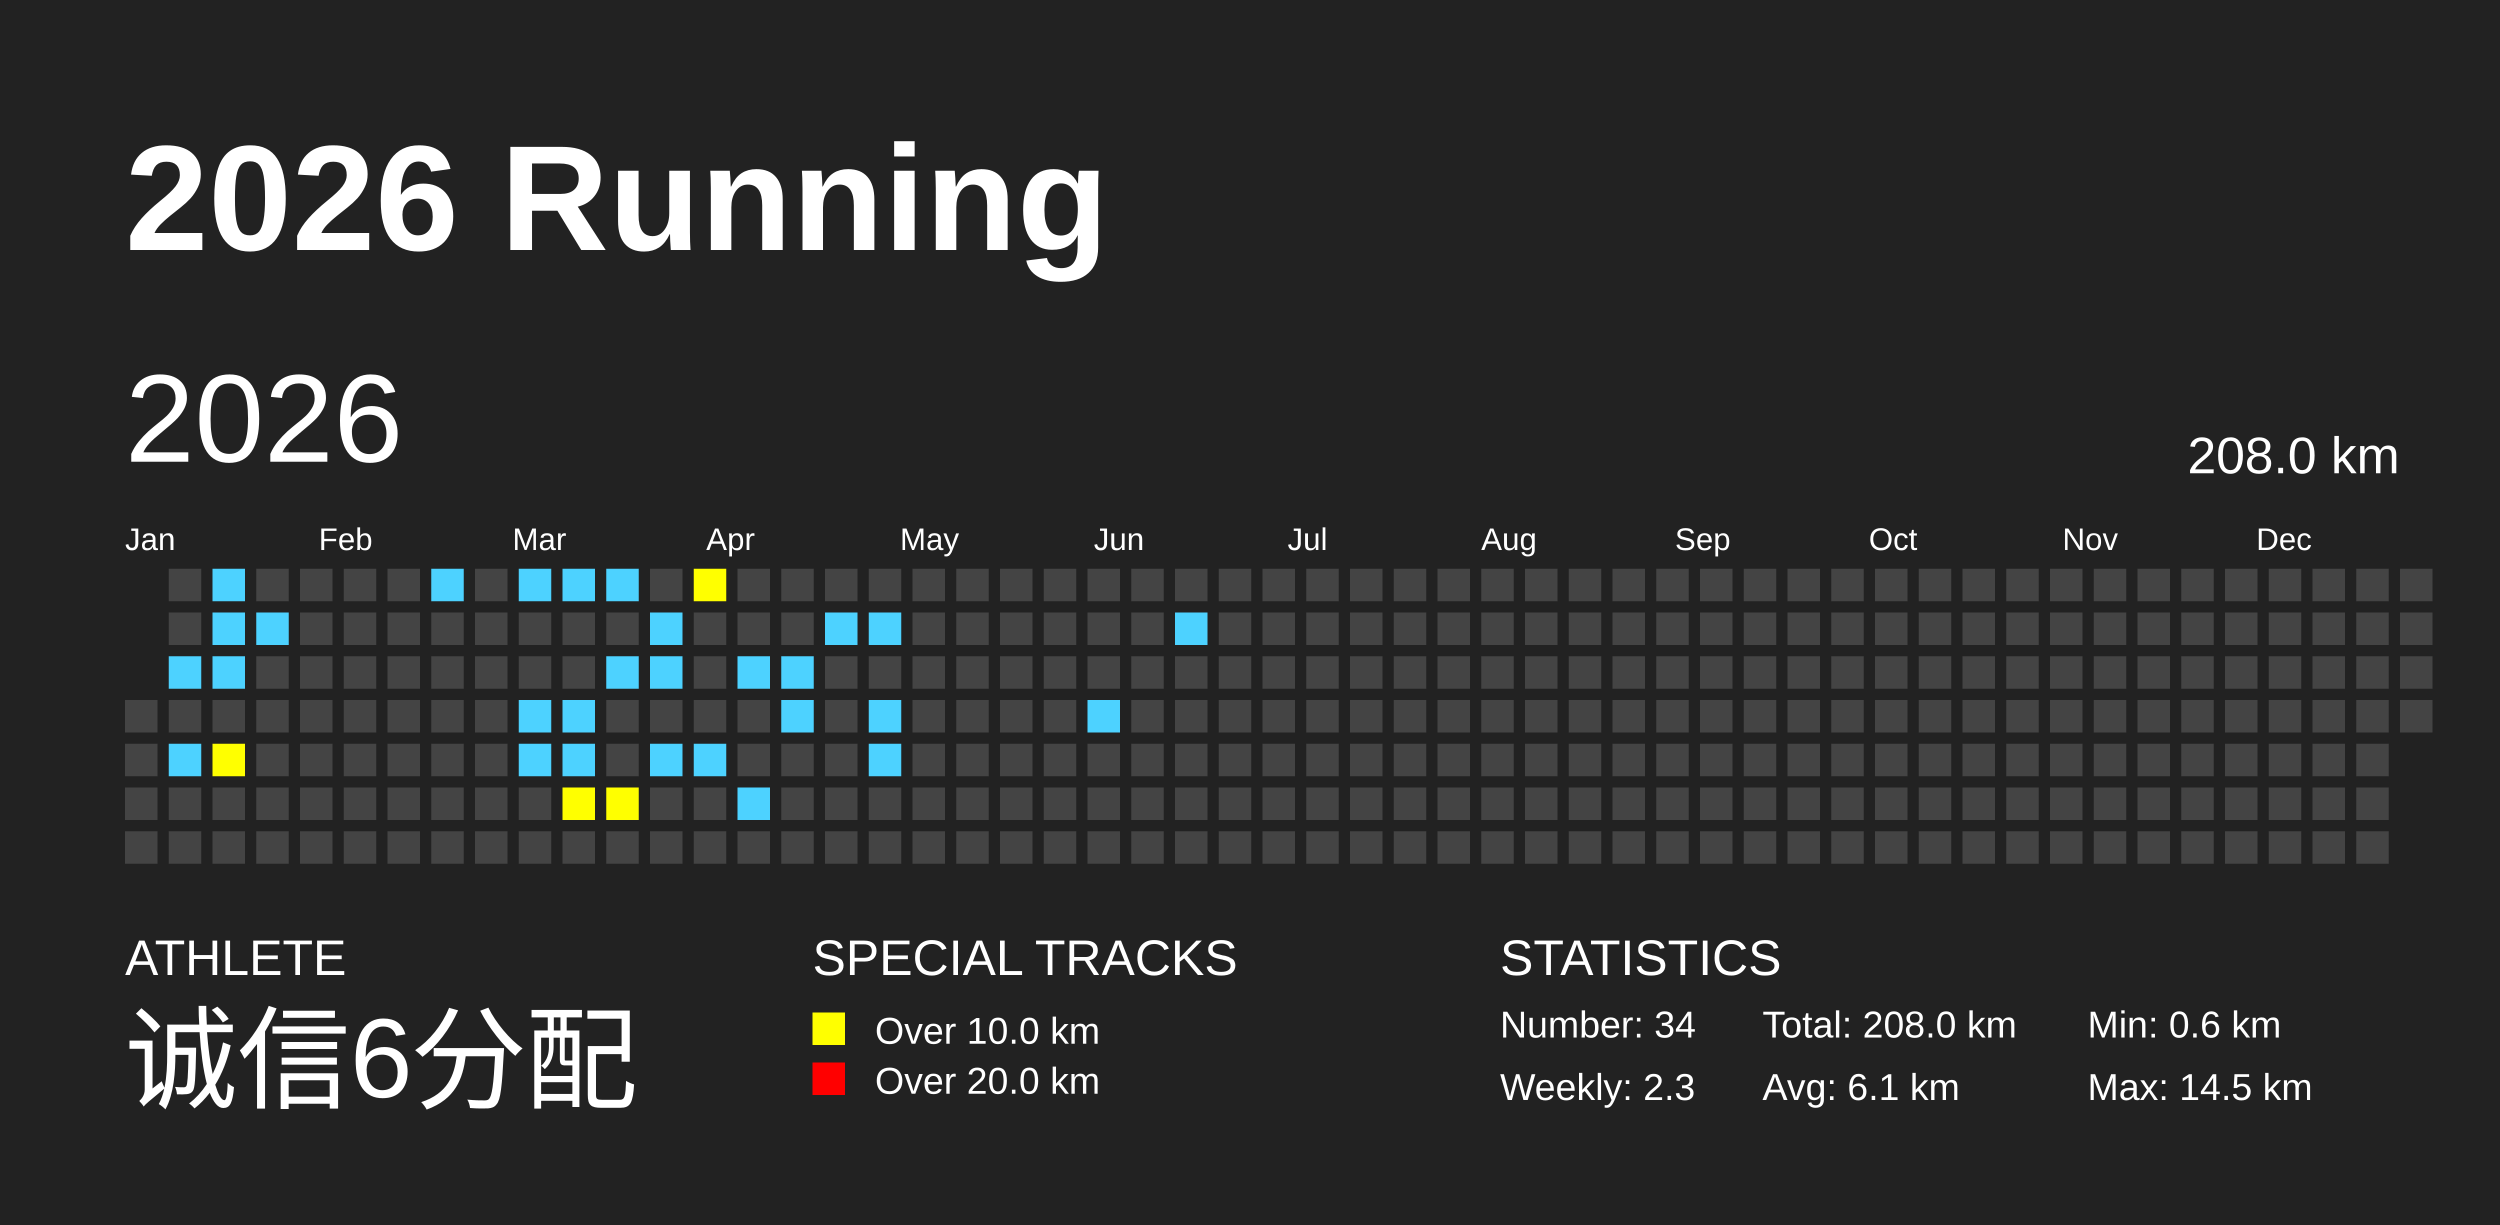
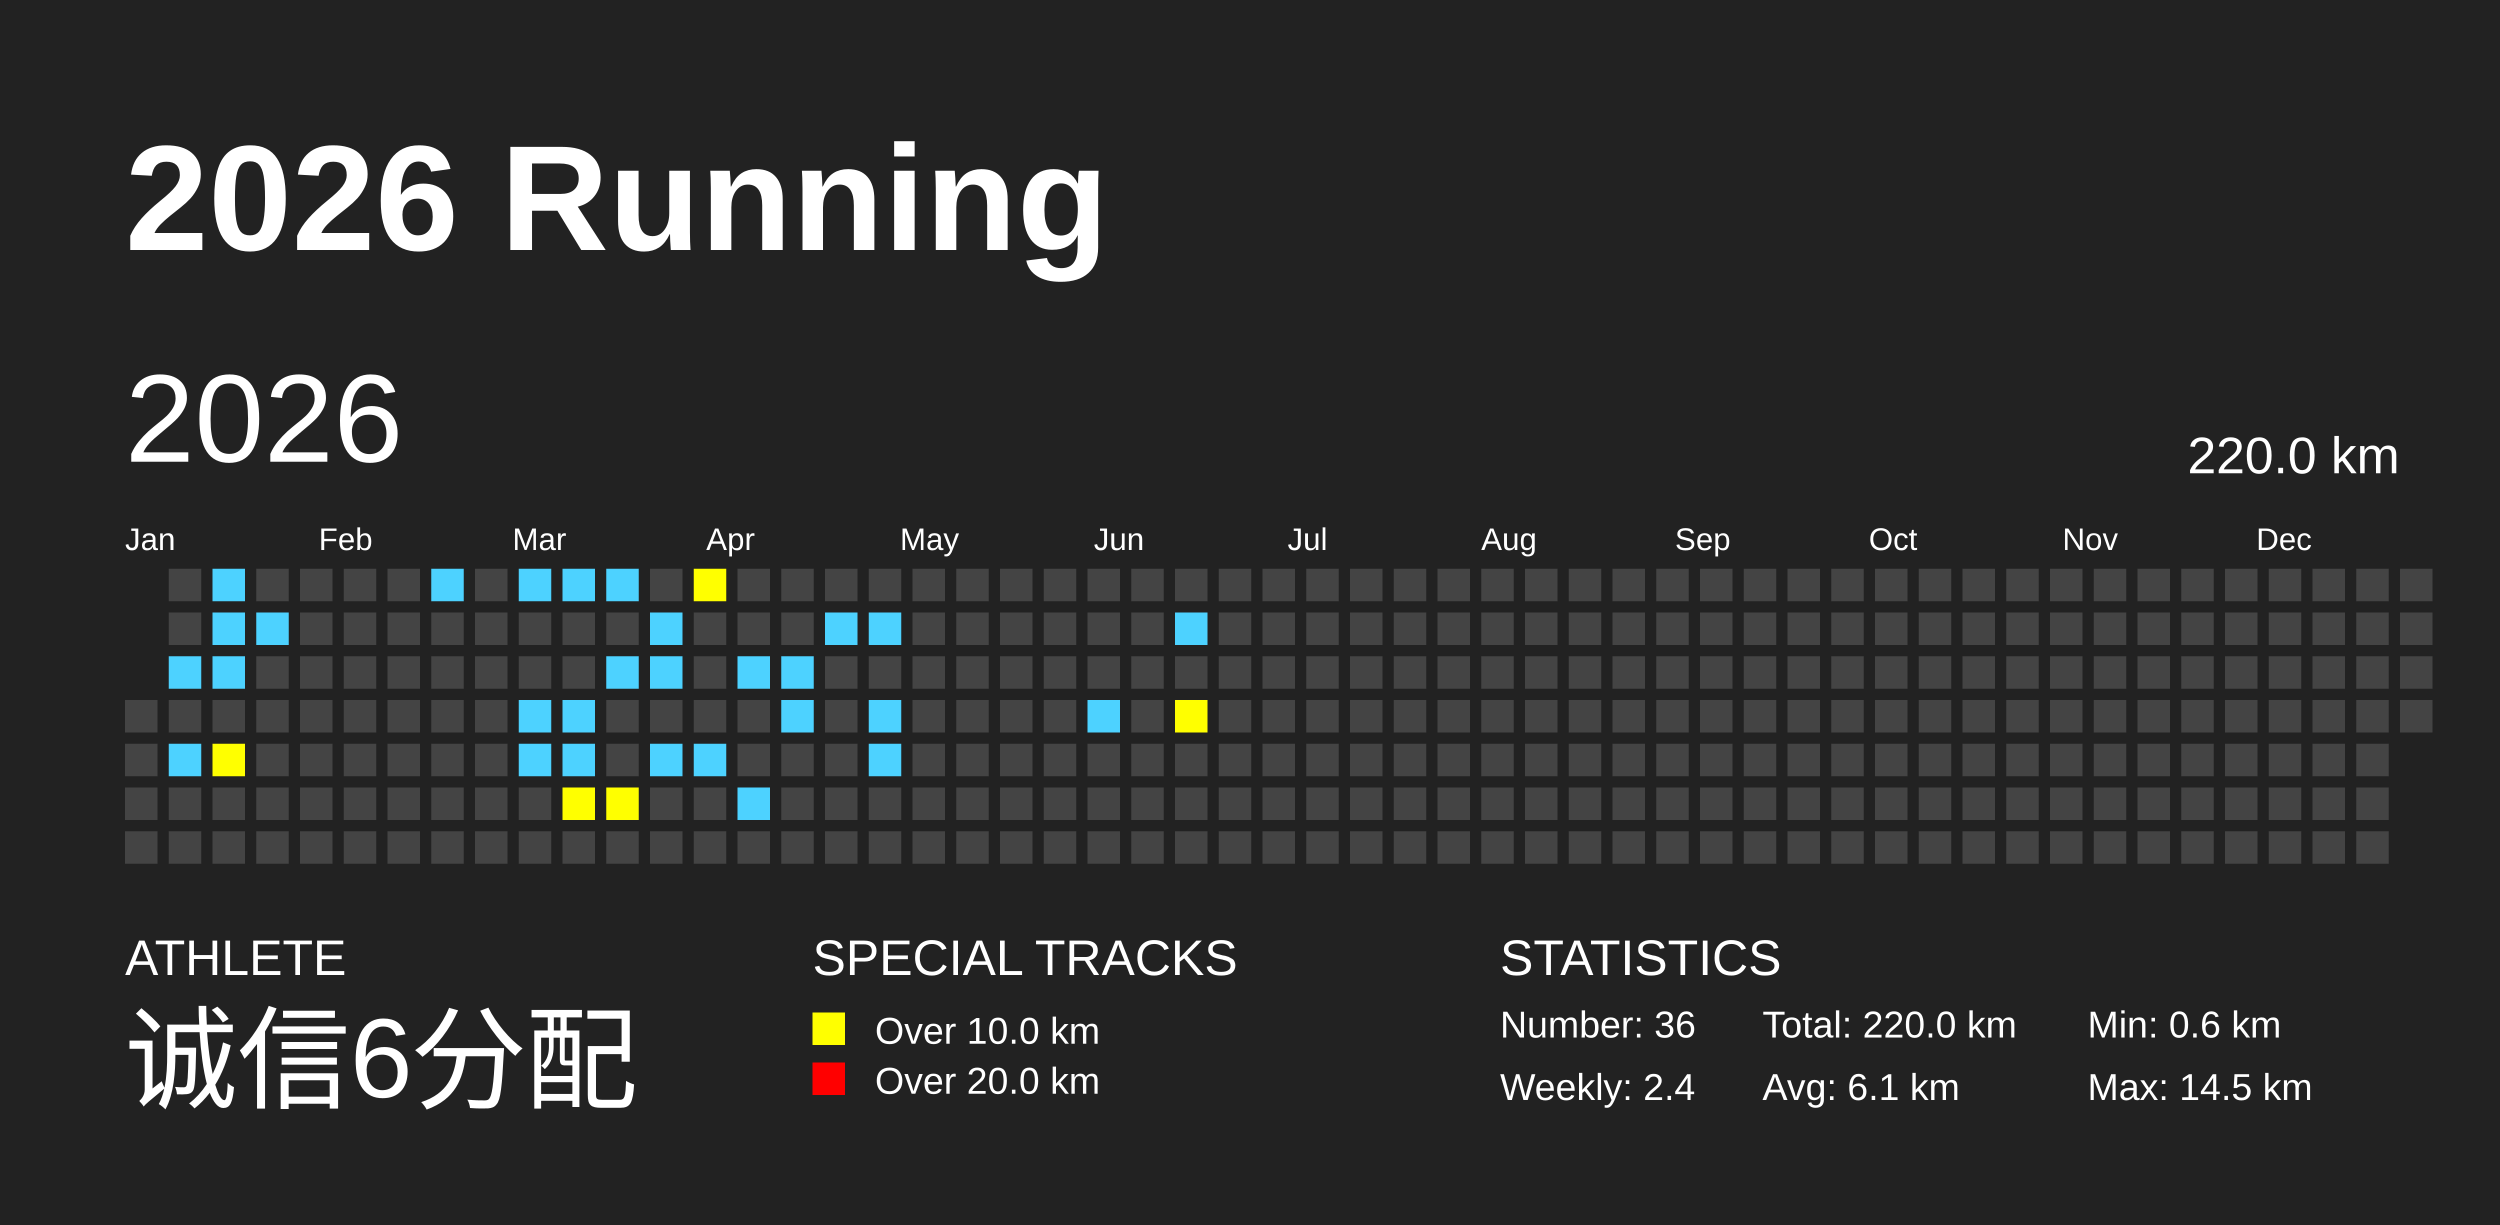
<svg xmlns="http://www.w3.org/2000/svg" baseProfile="full" height="98mm" version="1.1" viewBox="0,0,200,98" width="200mm">
  <defs />
  <rect fill="#222222" height="98" width="200" x="0" y="0" />
  <text fill="#FFFFFF" style="font-size:12px; font-family:Arial; font-weight:bold;" x="10" y="20">2026 Running</text>
  <text fill="#FFFFFF" style="font-size:4px; font-family:Arial" x="10" y="78">ATHLETE</text>
  <text fill="#FFFFFF" style="font-size:9px; font-family:Arial" x="10" y="88">诚信6分配</text>
  <text fill="#FFFFFF" style="font-size:4px; font-family:Arial" x="65" y="78">SPECIAL TRACKS</text>
  <rect fill="yellow" height="2.6" width="2.6" x="65" y="81" />
  <text fill="#FFFFFF" style="font-size:3px; font-family:Arial" x="70" y="83.5">Over 10.0 km</text>
  <rect fill="red" height="2.6" width="2.6" x="65" y="85" />
  <text fill="#FFFFFF" style="font-size:3px; font-family:Arial" x="70" y="87.5">Over 20.0 km</text>
  <text fill="#FFFFFF" style="font-size:4px; font-family:Arial" x="120" y="78">STATISTICS</text>
-   <text fill="#FFFFFF" style="font-size:3px; font-family:Arial" x="120" y="83">Number: 34</text>
-   <text fill="#FFFFFF" style="font-size:3px; font-family:Arial" x="120" y="88">Weekly: 2.3</text>
-   <text fill="#FFFFFF" style="font-size:3px; font-family:Arial" x="141" y="83">Total: 208.0 km</text>
+   <text fill="#FFFFFF" style="font-size:3px; font-family:Arial" x="120" y="83">Number: 36</text>
+   <text fill="#FFFFFF" style="font-size:3px; font-family:Arial" x="120" y="88">Weekly: 2.4</text>
+   <text fill="#FFFFFF" style="font-size:3px; font-family:Arial" x="141" y="83">Total: 220.0 km</text>
  <text fill="#FFFFFF" style="font-size:3px; font-family:Arial" x="141" y="88">Avg: 6.1 km</text>
  <text fill="#FFFFFF" style="font-size:3px; font-family:Arial" x="167" y="83">Min: 0.6 km</text>
  <text fill="#FFFFFF" style="font-size:3px; font-family:Arial" x="167" y="88">Max: 14.5 km</text>
  <text dominant-baseline="hanging" fill="#FFFFFF" style="font-size:10.0px; font-family:Arial;" x="10" y="30">2026</text>
-   <text dominant-baseline="hanging" fill="#FFFFFF" style="font-size:4.125px; font-family:Arial;" x="175" y="35">208.0 km</text>
+   <text dominant-baseline="hanging" fill="#FFFFFF" style="font-size:4.125px; font-family:Arial;" x="175" y="35">220.0 km</text>
  <text fill="#FFFFFF" style="font-size:2.5px; font-family:Arial" x="10.0" y="44">Jan</text>
  <text fill="#FFFFFF" style="font-size:2.5px; font-family:Arial" x="25.5" y="44">Feb</text>
  <text fill="#FFFFFF" style="font-size:2.5px; font-family:Arial" x="41.0" y="44">Mar</text>
  <text fill="#FFFFFF" style="font-size:2.5px; font-family:Arial" x="56.5" y="44">Apr</text>
  <text fill="#FFFFFF" style="font-size:2.5px; font-family:Arial" x="72.0" y="44">May</text>
  <text fill="#FFFFFF" style="font-size:2.5px; font-family:Arial" x="87.5" y="44">Jun</text>
  <text fill="#FFFFFF" style="font-size:2.5px; font-family:Arial" x="103.0" y="44">Jul</text>
  <text fill="#FFFFFF" style="font-size:2.5px; font-family:Arial" x="118.5" y="44">Aug</text>
  <text fill="#FFFFFF" style="font-size:2.5px; font-family:Arial" x="134.0" y="44">Sep</text>
  <text fill="#FFFFFF" style="font-size:2.5px; font-family:Arial" x="149.5" y="44">Oct</text>
  <text fill="#FFFFFF" style="font-size:2.5px; font-family:Arial" x="165.0" y="44">Nov</text>
  <text fill="#FFFFFF" style="font-size:2.5px; font-family:Arial" x="180.5" y="44">Dec</text>
  <rect fill="#444444" height="2.6" width="2.6" x="10.0" y="56.0" />
  <rect fill="#444444" height="2.6" width="2.6" x="10.0" y="59.5" />
  <rect fill="#444444" height="2.6" width="2.6" x="10.0" y="63.0" />
  <rect fill="#444444" height="2.6" width="2.6" x="10.0" y="66.5" />
  <rect fill="#444444" height="2.6" width="2.6" x="13.5" y="45.5" />
  <rect fill="#444444" height="2.6" width="2.6" x="13.5" y="49.0" />
  <rect fill="#4DD2FF" height="2.6" width="2.6" x="13.5" y="52.5" />
  <rect fill="#444444" height="2.6" width="2.6" x="13.5" y="56.0" />
  <rect fill="#4DD2FF" height="2.6" width="2.6" x="13.5" y="59.5" />
  <rect fill="#444444" height="2.6" width="2.6" x="13.5" y="63.0" />
  <rect fill="#444444" height="2.6" width="2.6" x="13.5" y="66.5" />
  <rect fill="#4DD2FF" height="2.6" width="2.6" x="17.0" y="45.5" />
  <rect fill="#4DD2FF" height="2.6" width="2.6" x="17.0" y="49.0" />
  <rect fill="#4DD2FF" height="2.6" width="2.6" x="17.0" y="52.5" />
  <rect fill="#444444" height="2.6" width="2.6" x="17.0" y="56.0" />
  <rect fill="yellow" height="2.6" width="2.6" x="17.0" y="59.5" />
  <rect fill="#444444" height="2.6" width="2.6" x="17.0" y="63.0" />
  <rect fill="#444444" height="2.6" width="2.6" x="17.0" y="66.5" />
  <rect fill="#444444" height="2.6" width="2.6" x="20.5" y="45.5" />
  <rect fill="#4DD2FF" height="2.6" width="2.6" x="20.5" y="49.0" />
  <rect fill="#444444" height="2.6" width="2.6" x="20.5" y="52.5" />
  <rect fill="#444444" height="2.6" width="2.6" x="20.5" y="56.0" />
  <rect fill="#444444" height="2.6" width="2.6" x="20.5" y="59.5" />
  <rect fill="#444444" height="2.6" width="2.6" x="20.5" y="63.0" />
  <rect fill="#444444" height="2.6" width="2.6" x="20.5" y="66.5" />
  <rect fill="#444444" height="2.6" width="2.6" x="24.0" y="45.5" />
  <rect fill="#444444" height="2.6" width="2.6" x="24.0" y="49.0" />
  <rect fill="#444444" height="2.6" width="2.6" x="24.0" y="52.5" />
  <rect fill="#444444" height="2.6" width="2.6" x="24.0" y="56.0" />
  <rect fill="#444444" height="2.6" width="2.6" x="24.0" y="59.5" />
  <rect fill="#444444" height="2.6" width="2.6" x="24.0" y="63.0" />
  <rect fill="#444444" height="2.6" width="2.6" x="24.0" y="66.5" />
  <rect fill="#444444" height="2.6" width="2.6" x="27.5" y="45.5" />
  <rect fill="#444444" height="2.6" width="2.6" x="27.5" y="49.0" />
  <rect fill="#444444" height="2.6" width="2.6" x="27.5" y="52.5" />
  <rect fill="#444444" height="2.6" width="2.6" x="27.5" y="56.0" />
  <rect fill="#444444" height="2.6" width="2.6" x="27.5" y="59.5" />
  <rect fill="#444444" height="2.6" width="2.6" x="27.5" y="63.0" />
  <rect fill="#444444" height="2.6" width="2.6" x="27.5" y="66.5" />
  <rect fill="#444444" height="2.6" width="2.6" x="31.0" y="45.5" />
  <rect fill="#444444" height="2.6" width="2.6" x="31.0" y="49.0" />
  <rect fill="#444444" height="2.6" width="2.6" x="31.0" y="52.5" />
  <rect fill="#444444" height="2.6" width="2.6" x="31.0" y="56.0" />
  <rect fill="#444444" height="2.6" width="2.6" x="31.0" y="59.5" />
  <rect fill="#444444" height="2.6" width="2.6" x="31.0" y="63.0" />
  <rect fill="#444444" height="2.6" width="2.6" x="31.0" y="66.5" />
  <rect fill="#4DD2FF" height="2.6" width="2.6" x="34.5" y="45.5" />
  <rect fill="#444444" height="2.6" width="2.6" x="34.5" y="49.0" />
  <rect fill="#444444" height="2.6" width="2.6" x="34.5" y="52.5" />
  <rect fill="#444444" height="2.6" width="2.6" x="34.5" y="56.0" />
  <rect fill="#444444" height="2.6" width="2.6" x="34.5" y="59.5" />
  <rect fill="#444444" height="2.6" width="2.6" x="34.5" y="63.0" />
  <rect fill="#444444" height="2.6" width="2.6" x="34.5" y="66.5" />
  <rect fill="#444444" height="2.6" width="2.6" x="38.0" y="45.5" />
  <rect fill="#444444" height="2.6" width="2.6" x="38.0" y="49.0" />
  <rect fill="#444444" height="2.6" width="2.6" x="38.0" y="52.5" />
  <rect fill="#444444" height="2.6" width="2.6" x="38.0" y="56.0" />
  <rect fill="#444444" height="2.6" width="2.6" x="38.0" y="59.5" />
  <rect fill="#444444" height="2.6" width="2.6" x="38.0" y="63.0" />
  <rect fill="#444444" height="2.6" width="2.6" x="38.0" y="66.5" />
  <rect fill="#4DD2FF" height="2.6" width="2.6" x="41.5" y="45.5" />
  <rect fill="#444444" height="2.6" width="2.6" x="41.5" y="49.0" />
  <rect fill="#444444" height="2.6" width="2.6" x="41.5" y="52.5" />
  <rect fill="#4DD2FF" height="2.6" width="2.6" x="41.5" y="56.0" />
  <rect fill="#4DD2FF" height="2.6" width="2.6" x="41.5" y="59.5" />
  <rect fill="#444444" height="2.6" width="2.6" x="41.5" y="63.0" />
  <rect fill="#444444" height="2.6" width="2.6" x="41.5" y="66.5" />
  <rect fill="#4DD2FF" height="2.6" width="2.6" x="45.0" y="45.5" />
  <rect fill="#444444" height="2.6" width="2.6" x="45.0" y="49.0" />
  <rect fill="#444444" height="2.6" width="2.6" x="45.0" y="52.5" />
  <rect fill="#4DD2FF" height="2.6" width="2.6" x="45.0" y="56.0" />
  <rect fill="#4DD2FF" height="2.6" width="2.6" x="45.0" y="59.5" />
  <rect fill="yellow" height="2.6" width="2.6" x="45.0" y="63.0" />
  <rect fill="#444444" height="2.6" width="2.6" x="45.0" y="66.5" />
  <rect fill="#4DD2FF" height="2.6" width="2.6" x="48.5" y="45.5" />
  <rect fill="#444444" height="2.6" width="2.6" x="48.5" y="49.0" />
  <rect fill="#4DD2FF" height="2.6" width="2.6" x="48.5" y="52.5" />
  <rect fill="#444444" height="2.6" width="2.6" x="48.5" y="56.0" />
  <rect fill="#444444" height="2.6" width="2.6" x="48.5" y="59.5" />
  <rect fill="yellow" height="2.6" width="2.6" x="48.5" y="63.0" />
  <rect fill="#444444" height="2.6" width="2.6" x="48.5" y="66.5" />
  <rect fill="#444444" height="2.6" width="2.6" x="52.0" y="45.5" />
  <rect fill="#4DD2FF" height="2.6" width="2.6" x="52.0" y="49.0" />
  <rect fill="#4DD2FF" height="2.6" width="2.6" x="52.0" y="52.5" />
  <rect fill="#444444" height="2.6" width="2.6" x="52.0" y="56.0" />
  <rect fill="#4DD2FF" height="2.6" width="2.6" x="52.0" y="59.5" />
  <rect fill="#444444" height="2.6" width="2.6" x="52.0" y="63.0" />
  <rect fill="#444444" height="2.6" width="2.6" x="52.0" y="66.5" />
  <rect fill="yellow" height="2.6" width="2.6" x="55.5" y="45.5" />
  <rect fill="#444444" height="2.6" width="2.6" x="55.5" y="49.0" />
  <rect fill="#444444" height="2.6" width="2.6" x="55.5" y="52.5" />
  <rect fill="#444444" height="2.6" width="2.6" x="55.5" y="56.0" />
  <rect fill="#4DD2FF" height="2.6" width="2.6" x="55.5" y="59.5" />
  <rect fill="#444444" height="2.6" width="2.6" x="55.5" y="63.0" />
  <rect fill="#444444" height="2.6" width="2.6" x="55.5" y="66.5" />
  <rect fill="#444444" height="2.6" width="2.6" x="59.0" y="45.5" />
  <rect fill="#444444" height="2.6" width="2.6" x="59.0" y="49.0" />
  <rect fill="#4DD2FF" height="2.6" width="2.6" x="59.0" y="52.5" />
  <rect fill="#444444" height="2.6" width="2.6" x="59.0" y="56.0" />
  <rect fill="#444444" height="2.6" width="2.6" x="59.0" y="59.5" />
  <rect fill="#4DD2FF" height="2.6" width="2.6" x="59.0" y="63.0" />
  <rect fill="#444444" height="2.6" width="2.6" x="59.0" y="66.5" />
  <rect fill="#444444" height="2.6" width="2.6" x="62.5" y="45.5" />
  <rect fill="#444444" height="2.6" width="2.6" x="62.5" y="49.0" />
  <rect fill="#4DD2FF" height="2.6" width="2.6" x="62.5" y="52.5" />
  <rect fill="#4DD2FF" height="2.6" width="2.6" x="62.5" y="56.0" />
  <rect fill="#444444" height="2.6" width="2.6" x="62.5" y="59.5" />
  <rect fill="#444444" height="2.6" width="2.6" x="62.5" y="63.0" />
  <rect fill="#444444" height="2.6" width="2.6" x="62.5" y="66.5" />
  <rect fill="#444444" height="2.6" width="2.6" x="66.0" y="45.5" />
  <rect fill="#4DD2FF" height="2.6" width="2.6" x="66.0" y="49.0" />
  <rect fill="#444444" height="2.6" width="2.6" x="66.0" y="52.5" />
  <rect fill="#444444" height="2.6" width="2.6" x="66.0" y="56.0" />
  <rect fill="#444444" height="2.6" width="2.6" x="66.0" y="59.5" />
  <rect fill="#444444" height="2.6" width="2.6" x="66.0" y="63.0" />
  <rect fill="#444444" height="2.6" width="2.6" x="66.0" y="66.5" />
  <rect fill="#444444" height="2.6" width="2.6" x="69.5" y="45.5" />
  <rect fill="#4DD2FF" height="2.6" width="2.6" x="69.5" y="49.0" />
  <rect fill="#444444" height="2.6" width="2.6" x="69.5" y="52.5" />
  <rect fill="#4DD2FF" height="2.6" width="2.6" x="69.5" y="56.0" />
  <rect fill="#4DD2FF" height="2.6" width="2.6" x="69.5" y="59.5" />
  <rect fill="#444444" height="2.6" width="2.6" x="69.5" y="63.0" />
  <rect fill="#444444" height="2.6" width="2.6" x="69.5" y="66.5" />
  <rect fill="#444444" height="2.6" width="2.6" x="73.0" y="45.5" />
  <rect fill="#444444" height="2.6" width="2.6" x="73.0" y="49.0" />
  <rect fill="#444444" height="2.6" width="2.6" x="73.0" y="52.5" />
  <rect fill="#444444" height="2.6" width="2.6" x="73.0" y="56.0" />
  <rect fill="#444444" height="2.6" width="2.6" x="73.0" y="59.5" />
  <rect fill="#444444" height="2.6" width="2.6" x="73.0" y="63.0" />
  <rect fill="#444444" height="2.6" width="2.6" x="73.0" y="66.5" />
  <rect fill="#444444" height="2.6" width="2.6" x="76.5" y="45.5" />
  <rect fill="#444444" height="2.6" width="2.6" x="76.5" y="49.0" />
  <rect fill="#444444" height="2.6" width="2.6" x="76.5" y="52.5" />
  <rect fill="#444444" height="2.6" width="2.6" x="76.5" y="56.0" />
  <rect fill="#444444" height="2.6" width="2.6" x="76.5" y="59.5" />
  <rect fill="#444444" height="2.6" width="2.6" x="76.5" y="63.0" />
  <rect fill="#444444" height="2.6" width="2.6" x="76.5" y="66.5" />
  <rect fill="#444444" height="2.6" width="2.6" x="80.0" y="45.5" />
  <rect fill="#444444" height="2.6" width="2.6" x="80.0" y="49.0" />
  <rect fill="#444444" height="2.6" width="2.6" x="80.0" y="52.5" />
  <rect fill="#444444" height="2.6" width="2.6" x="80.0" y="56.0" />
  <rect fill="#444444" height="2.6" width="2.6" x="80.0" y="59.5" />
  <rect fill="#444444" height="2.6" width="2.6" x="80.0" y="63.0" />
  <rect fill="#444444" height="2.6" width="2.6" x="80.0" y="66.5" />
  <rect fill="#444444" height="2.6" width="2.6" x="83.5" y="45.5" />
  <rect fill="#444444" height="2.6" width="2.6" x="83.5" y="49.0" />
  <rect fill="#444444" height="2.6" width="2.6" x="83.5" y="52.5" />
  <rect fill="#444444" height="2.6" width="2.6" x="83.5" y="56.0" />
  <rect fill="#444444" height="2.6" width="2.6" x="83.5" y="59.5" />
  <rect fill="#444444" height="2.6" width="2.6" x="83.5" y="63.0" />
  <rect fill="#444444" height="2.6" width="2.6" x="83.5" y="66.5" />
  <rect fill="#444444" height="2.6" width="2.6" x="87.0" y="45.5" />
  <rect fill="#444444" height="2.6" width="2.6" x="87.0" y="49.0" />
  <rect fill="#444444" height="2.6" width="2.6" x="87.0" y="52.5" />
  <rect fill="#4DD2FF" height="2.6" width="2.6" x="87.0" y="56.0" />
  <rect fill="#444444" height="2.6" width="2.6" x="87.0" y="59.5" />
  <rect fill="#444444" height="2.6" width="2.6" x="87.0" y="63.0" />
  <rect fill="#444444" height="2.6" width="2.6" x="87.0" y="66.5" />
  <rect fill="#444444" height="2.6" width="2.6" x="90.5" y="45.5" />
  <rect fill="#444444" height="2.6" width="2.6" x="90.5" y="49.0" />
  <rect fill="#444444" height="2.6" width="2.6" x="90.5" y="52.5" />
  <rect fill="#444444" height="2.6" width="2.6" x="90.5" y="56.0" />
  <rect fill="#444444" height="2.6" width="2.6" x="90.5" y="59.5" />
  <rect fill="#444444" height="2.6" width="2.6" x="90.5" y="63.0" />
  <rect fill="#444444" height="2.6" width="2.6" x="90.5" y="66.5" />
  <rect fill="#444444" height="2.6" width="2.6" x="94.0" y="45.5" />
  <rect fill="#4DD2FF" height="2.6" width="2.6" x="94.0" y="49.0" />
  <rect fill="#444444" height="2.6" width="2.6" x="94.0" y="52.5" />
-   <rect fill="#444444" height="2.6" width="2.6" x="94.0" y="56.0" />
+   <rect fill="yellow" height="2.6" width="2.6" x="94.0" y="56.0" />
  <rect fill="#444444" height="2.6" width="2.6" x="94.0" y="59.5" />
  <rect fill="#444444" height="2.6" width="2.6" x="94.0" y="63.0" />
  <rect fill="#444444" height="2.6" width="2.6" x="94.0" y="66.5" />
  <rect fill="#444444" height="2.6" width="2.6" x="97.5" y="45.5" />
  <rect fill="#444444" height="2.6" width="2.6" x="97.5" y="49.0" />
  <rect fill="#444444" height="2.6" width="2.6" x="97.5" y="52.5" />
  <rect fill="#444444" height="2.6" width="2.6" x="97.5" y="56.0" />
  <rect fill="#444444" height="2.6" width="2.6" x="97.5" y="59.5" />
  <rect fill="#444444" height="2.6" width="2.6" x="97.5" y="63.0" />
  <rect fill="#444444" height="2.6" width="2.6" x="97.5" y="66.5" />
  <rect fill="#444444" height="2.6" width="2.6" x="101.0" y="45.5" />
  <rect fill="#444444" height="2.6" width="2.6" x="101.0" y="49.0" />
  <rect fill="#444444" height="2.6" width="2.6" x="101.0" y="52.5" />
  <rect fill="#444444" height="2.6" width="2.6" x="101.0" y="56.0" />
  <rect fill="#444444" height="2.6" width="2.6" x="101.0" y="59.5" />
  <rect fill="#444444" height="2.6" width="2.6" x="101.0" y="63.0" />
  <rect fill="#444444" height="2.6" width="2.6" x="101.0" y="66.5" />
  <rect fill="#444444" height="2.6" width="2.6" x="104.5" y="45.5" />
  <rect fill="#444444" height="2.6" width="2.6" x="104.5" y="49.0" />
  <rect fill="#444444" height="2.6" width="2.6" x="104.5" y="52.5" />
  <rect fill="#444444" height="2.6" width="2.6" x="104.5" y="56.0" />
  <rect fill="#444444" height="2.6" width="2.6" x="104.5" y="59.5" />
  <rect fill="#444444" height="2.6" width="2.6" x="104.5" y="63.0" />
  <rect fill="#444444" height="2.6" width="2.6" x="104.5" y="66.5" />
  <rect fill="#444444" height="2.6" width="2.6" x="108.0" y="45.5" />
  <rect fill="#444444" height="2.6" width="2.6" x="108.0" y="49.0" />
  <rect fill="#444444" height="2.6" width="2.6" x="108.0" y="52.5" />
  <rect fill="#444444" height="2.6" width="2.6" x="108.0" y="56.0" />
  <rect fill="#444444" height="2.6" width="2.6" x="108.0" y="59.5" />
  <rect fill="#444444" height="2.6" width="2.6" x="108.0" y="63.0" />
  <rect fill="#444444" height="2.6" width="2.6" x="108.0" y="66.5" />
  <rect fill="#444444" height="2.6" width="2.6" x="111.5" y="45.5" />
  <rect fill="#444444" height="2.6" width="2.6" x="111.5" y="49.0" />
  <rect fill="#444444" height="2.6" width="2.6" x="111.5" y="52.5" />
  <rect fill="#444444" height="2.6" width="2.6" x="111.5" y="56.0" />
  <rect fill="#444444" height="2.6" width="2.6" x="111.5" y="59.5" />
  <rect fill="#444444" height="2.6" width="2.6" x="111.5" y="63.0" />
  <rect fill="#444444" height="2.6" width="2.6" x="111.5" y="66.5" />
  <rect fill="#444444" height="2.6" width="2.6" x="115.0" y="45.5" />
  <rect fill="#444444" height="2.6" width="2.6" x="115.0" y="49.0" />
  <rect fill="#444444" height="2.6" width="2.6" x="115.0" y="52.5" />
  <rect fill="#444444" height="2.6" width="2.6" x="115.0" y="56.0" />
  <rect fill="#444444" height="2.6" width="2.6" x="115.0" y="59.5" />
  <rect fill="#444444" height="2.6" width="2.6" x="115.0" y="63.0" />
  <rect fill="#444444" height="2.6" width="2.6" x="115.0" y="66.5" />
  <rect fill="#444444" height="2.6" width="2.6" x="118.5" y="45.5" />
  <rect fill="#444444" height="2.6" width="2.6" x="118.5" y="49.0" />
  <rect fill="#444444" height="2.6" width="2.6" x="118.5" y="52.5" />
  <rect fill="#444444" height="2.6" width="2.6" x="118.5" y="56.0" />
  <rect fill="#444444" height="2.6" width="2.6" x="118.5" y="59.5" />
  <rect fill="#444444" height="2.6" width="2.6" x="118.5" y="63.0" />
  <rect fill="#444444" height="2.6" width="2.6" x="118.5" y="66.5" />
  <rect fill="#444444" height="2.6" width="2.6" x="122.0" y="45.5" />
  <rect fill="#444444" height="2.6" width="2.6" x="122.0" y="49.0" />
  <rect fill="#444444" height="2.6" width="2.6" x="122.0" y="52.5" />
  <rect fill="#444444" height="2.6" width="2.6" x="122.0" y="56.0" />
  <rect fill="#444444" height="2.6" width="2.6" x="122.0" y="59.5" />
  <rect fill="#444444" height="2.6" width="2.6" x="122.0" y="63.0" />
  <rect fill="#444444" height="2.6" width="2.6" x="122.0" y="66.5" />
  <rect fill="#444444" height="2.6" width="2.6" x="125.5" y="45.5" />
  <rect fill="#444444" height="2.6" width="2.6" x="125.5" y="49.0" />
  <rect fill="#444444" height="2.6" width="2.6" x="125.5" y="52.5" />
  <rect fill="#444444" height="2.6" width="2.6" x="125.5" y="56.0" />
  <rect fill="#444444" height="2.6" width="2.6" x="125.5" y="59.5" />
  <rect fill="#444444" height="2.6" width="2.6" x="125.5" y="63.0" />
  <rect fill="#444444" height="2.6" width="2.6" x="125.5" y="66.5" />
  <rect fill="#444444" height="2.6" width="2.6" x="129.0" y="45.5" />
  <rect fill="#444444" height="2.6" width="2.6" x="129.0" y="49.0" />
  <rect fill="#444444" height="2.6" width="2.6" x="129.0" y="52.5" />
  <rect fill="#444444" height="2.6" width="2.6" x="129.0" y="56.0" />
  <rect fill="#444444" height="2.6" width="2.6" x="129.0" y="59.5" />
  <rect fill="#444444" height="2.6" width="2.6" x="129.0" y="63.0" />
  <rect fill="#444444" height="2.6" width="2.6" x="129.0" y="66.5" />
  <rect fill="#444444" height="2.6" width="2.6" x="132.5" y="45.5" />
  <rect fill="#444444" height="2.6" width="2.6" x="132.5" y="49.0" />
  <rect fill="#444444" height="2.6" width="2.6" x="132.5" y="52.5" />
  <rect fill="#444444" height="2.6" width="2.6" x="132.5" y="56.0" />
  <rect fill="#444444" height="2.6" width="2.6" x="132.5" y="59.5" />
  <rect fill="#444444" height="2.6" width="2.6" x="132.5" y="63.0" />
  <rect fill="#444444" height="2.6" width="2.6" x="132.5" y="66.5" />
  <rect fill="#444444" height="2.6" width="2.6" x="136.0" y="45.5" />
  <rect fill="#444444" height="2.6" width="2.6" x="136.0" y="49.0" />
  <rect fill="#444444" height="2.6" width="2.6" x="136.0" y="52.5" />
  <rect fill="#444444" height="2.6" width="2.6" x="136.0" y="56.0" />
  <rect fill="#444444" height="2.6" width="2.6" x="136.0" y="59.5" />
  <rect fill="#444444" height="2.6" width="2.6" x="136.0" y="63.0" />
  <rect fill="#444444" height="2.6" width="2.6" x="136.0" y="66.5" />
  <rect fill="#444444" height="2.6" width="2.6" x="139.5" y="45.5" />
  <rect fill="#444444" height="2.6" width="2.6" x="139.5" y="49.0" />
  <rect fill="#444444" height="2.6" width="2.6" x="139.5" y="52.5" />
  <rect fill="#444444" height="2.6" width="2.6" x="139.5" y="56.0" />
  <rect fill="#444444" height="2.6" width="2.6" x="139.5" y="59.5" />
  <rect fill="#444444" height="2.6" width="2.6" x="139.5" y="63.0" />
  <rect fill="#444444" height="2.6" width="2.6" x="139.5" y="66.5" />
  <rect fill="#444444" height="2.6" width="2.6" x="143.0" y="45.5" />
  <rect fill="#444444" height="2.6" width="2.6" x="143.0" y="49.0" />
  <rect fill="#444444" height="2.6" width="2.6" x="143.0" y="52.5" />
  <rect fill="#444444" height="2.6" width="2.6" x="143.0" y="56.0" />
  <rect fill="#444444" height="2.6" width="2.6" x="143.0" y="59.5" />
  <rect fill="#444444" height="2.6" width="2.6" x="143.0" y="63.0" />
  <rect fill="#444444" height="2.6" width="2.6" x="143.0" y="66.5" />
  <rect fill="#444444" height="2.6" width="2.6" x="146.5" y="45.5" />
  <rect fill="#444444" height="2.6" width="2.6" x="146.5" y="49.0" />
  <rect fill="#444444" height="2.6" width="2.6" x="146.5" y="52.5" />
  <rect fill="#444444" height="2.6" width="2.6" x="146.5" y="56.0" />
  <rect fill="#444444" height="2.6" width="2.6" x="146.5" y="59.5" />
  <rect fill="#444444" height="2.6" width="2.6" x="146.5" y="63.0" />
  <rect fill="#444444" height="2.6" width="2.6" x="146.5" y="66.5" />
  <rect fill="#444444" height="2.6" width="2.6" x="150.0" y="45.5" />
  <rect fill="#444444" height="2.6" width="2.6" x="150.0" y="49.0" />
  <rect fill="#444444" height="2.6" width="2.6" x="150.0" y="52.5" />
  <rect fill="#444444" height="2.6" width="2.6" x="150.0" y="56.0" />
  <rect fill="#444444" height="2.6" width="2.6" x="150.0" y="59.5" />
  <rect fill="#444444" height="2.6" width="2.6" x="150.0" y="63.0" />
  <rect fill="#444444" height="2.6" width="2.6" x="150.0" y="66.5" />
  <rect fill="#444444" height="2.6" width="2.6" x="153.5" y="45.5" />
  <rect fill="#444444" height="2.6" width="2.6" x="153.5" y="49.0" />
  <rect fill="#444444" height="2.6" width="2.6" x="153.5" y="52.5" />
  <rect fill="#444444" height="2.6" width="2.6" x="153.5" y="56.0" />
  <rect fill="#444444" height="2.6" width="2.6" x="153.5" y="59.5" />
  <rect fill="#444444" height="2.6" width="2.6" x="153.5" y="63.0" />
  <rect fill="#444444" height="2.6" width="2.6" x="153.5" y="66.5" />
  <rect fill="#444444" height="2.6" width="2.6" x="157.0" y="45.5" />
  <rect fill="#444444" height="2.6" width="2.6" x="157.0" y="49.0" />
  <rect fill="#444444" height="2.6" width="2.6" x="157.0" y="52.5" />
  <rect fill="#444444" height="2.6" width="2.6" x="157.0" y="56.0" />
  <rect fill="#444444" height="2.6" width="2.6" x="157.0" y="59.5" />
  <rect fill="#444444" height="2.6" width="2.6" x="157.0" y="63.0" />
  <rect fill="#444444" height="2.6" width="2.6" x="157.0" y="66.5" />
  <rect fill="#444444" height="2.6" width="2.6" x="160.5" y="45.5" />
  <rect fill="#444444" height="2.6" width="2.6" x="160.5" y="49.0" />
  <rect fill="#444444" height="2.6" width="2.6" x="160.5" y="52.5" />
  <rect fill="#444444" height="2.6" width="2.6" x="160.5" y="56.0" />
  <rect fill="#444444" height="2.6" width="2.6" x="160.5" y="59.5" />
  <rect fill="#444444" height="2.6" width="2.6" x="160.5" y="63.0" />
  <rect fill="#444444" height="2.6" width="2.6" x="160.5" y="66.5" />
  <rect fill="#444444" height="2.6" width="2.6" x="164.0" y="45.5" />
  <rect fill="#444444" height="2.6" width="2.6" x="164.0" y="49.0" />
  <rect fill="#444444" height="2.6" width="2.6" x="164.0" y="52.5" />
  <rect fill="#444444" height="2.6" width="2.6" x="164.0" y="56.0" />
  <rect fill="#444444" height="2.6" width="2.6" x="164.0" y="59.5" />
  <rect fill="#444444" height="2.6" width="2.6" x="164.0" y="63.0" />
  <rect fill="#444444" height="2.6" width="2.6" x="164.0" y="66.5" />
  <rect fill="#444444" height="2.6" width="2.6" x="167.5" y="45.5" />
  <rect fill="#444444" height="2.6" width="2.6" x="167.5" y="49.0" />
  <rect fill="#444444" height="2.6" width="2.6" x="167.5" y="52.5" />
  <rect fill="#444444" height="2.6" width="2.6" x="167.5" y="56.0" />
  <rect fill="#444444" height="2.6" width="2.6" x="167.5" y="59.5" />
  <rect fill="#444444" height="2.6" width="2.6" x="167.5" y="63.0" />
  <rect fill="#444444" height="2.6" width="2.6" x="167.5" y="66.5" />
  <rect fill="#444444" height="2.6" width="2.6" x="171.0" y="45.5" />
  <rect fill="#444444" height="2.6" width="2.6" x="171.0" y="49.0" />
  <rect fill="#444444" height="2.6" width="2.6" x="171.0" y="52.5" />
  <rect fill="#444444" height="2.6" width="2.6" x="171.0" y="56.0" />
  <rect fill="#444444" height="2.6" width="2.6" x="171.0" y="59.5" />
  <rect fill="#444444" height="2.6" width="2.6" x="171.0" y="63.0" />
  <rect fill="#444444" height="2.6" width="2.6" x="171.0" y="66.5" />
  <rect fill="#444444" height="2.6" width="2.6" x="174.5" y="45.5" />
  <rect fill="#444444" height="2.6" width="2.6" x="174.5" y="49.0" />
  <rect fill="#444444" height="2.6" width="2.6" x="174.5" y="52.5" />
  <rect fill="#444444" height="2.6" width="2.6" x="174.5" y="56.0" />
  <rect fill="#444444" height="2.6" width="2.6" x="174.5" y="59.5" />
  <rect fill="#444444" height="2.6" width="2.6" x="174.5" y="63.0" />
  <rect fill="#444444" height="2.6" width="2.6" x="174.5" y="66.5" />
  <rect fill="#444444" height="2.6" width="2.6" x="178.0" y="45.5" />
  <rect fill="#444444" height="2.6" width="2.6" x="178.0" y="49.0" />
  <rect fill="#444444" height="2.6" width="2.6" x="178.0" y="52.5" />
  <rect fill="#444444" height="2.6" width="2.6" x="178.0" y="56.0" />
  <rect fill="#444444" height="2.6" width="2.6" x="178.0" y="59.5" />
  <rect fill="#444444" height="2.6" width="2.6" x="178.0" y="63.0" />
  <rect fill="#444444" height="2.6" width="2.6" x="178.0" y="66.5" />
  <rect fill="#444444" height="2.6" width="2.6" x="181.5" y="45.5" />
  <rect fill="#444444" height="2.6" width="2.6" x="181.5" y="49.0" />
  <rect fill="#444444" height="2.6" width="2.6" x="181.5" y="52.5" />
  <rect fill="#444444" height="2.6" width="2.6" x="181.5" y="56.0" />
  <rect fill="#444444" height="2.6" width="2.6" x="181.5" y="59.5" />
  <rect fill="#444444" height="2.6" width="2.6" x="181.5" y="63.0" />
  <rect fill="#444444" height="2.6" width="2.6" x="181.5" y="66.5" />
  <rect fill="#444444" height="2.6" width="2.6" x="185.0" y="45.5" />
  <rect fill="#444444" height="2.6" width="2.6" x="185.0" y="49.0" />
  <rect fill="#444444" height="2.6" width="2.6" x="185.0" y="52.5" />
  <rect fill="#444444" height="2.6" width="2.6" x="185.0" y="56.0" />
  <rect fill="#444444" height="2.6" width="2.6" x="185.0" y="59.5" />
  <rect fill="#444444" height="2.6" width="2.6" x="185.0" y="63.0" />
  <rect fill="#444444" height="2.6" width="2.6" x="185.0" y="66.5" />
  <rect fill="#444444" height="2.6" width="2.6" x="188.5" y="45.5" />
  <rect fill="#444444" height="2.6" width="2.6" x="188.5" y="49.0" />
  <rect fill="#444444" height="2.6" width="2.6" x="188.5" y="52.5" />
  <rect fill="#444444" height="2.6" width="2.6" x="188.5" y="56.0" />
  <rect fill="#444444" height="2.6" width="2.6" x="188.5" y="59.5" />
  <rect fill="#444444" height="2.6" width="2.6" x="188.5" y="63.0" />
  <rect fill="#444444" height="2.6" width="2.6" x="188.5" y="66.5" />
  <rect fill="#444444" height="2.6" width="2.6" x="192.0" y="45.5" />
  <rect fill="#444444" height="2.6" width="2.6" x="192.0" y="49.0" />
  <rect fill="#444444" height="2.6" width="2.6" x="192.0" y="52.5" />
  <rect fill="#444444" height="2.6" width="2.6" x="192.0" y="56.0" />
</svg>
